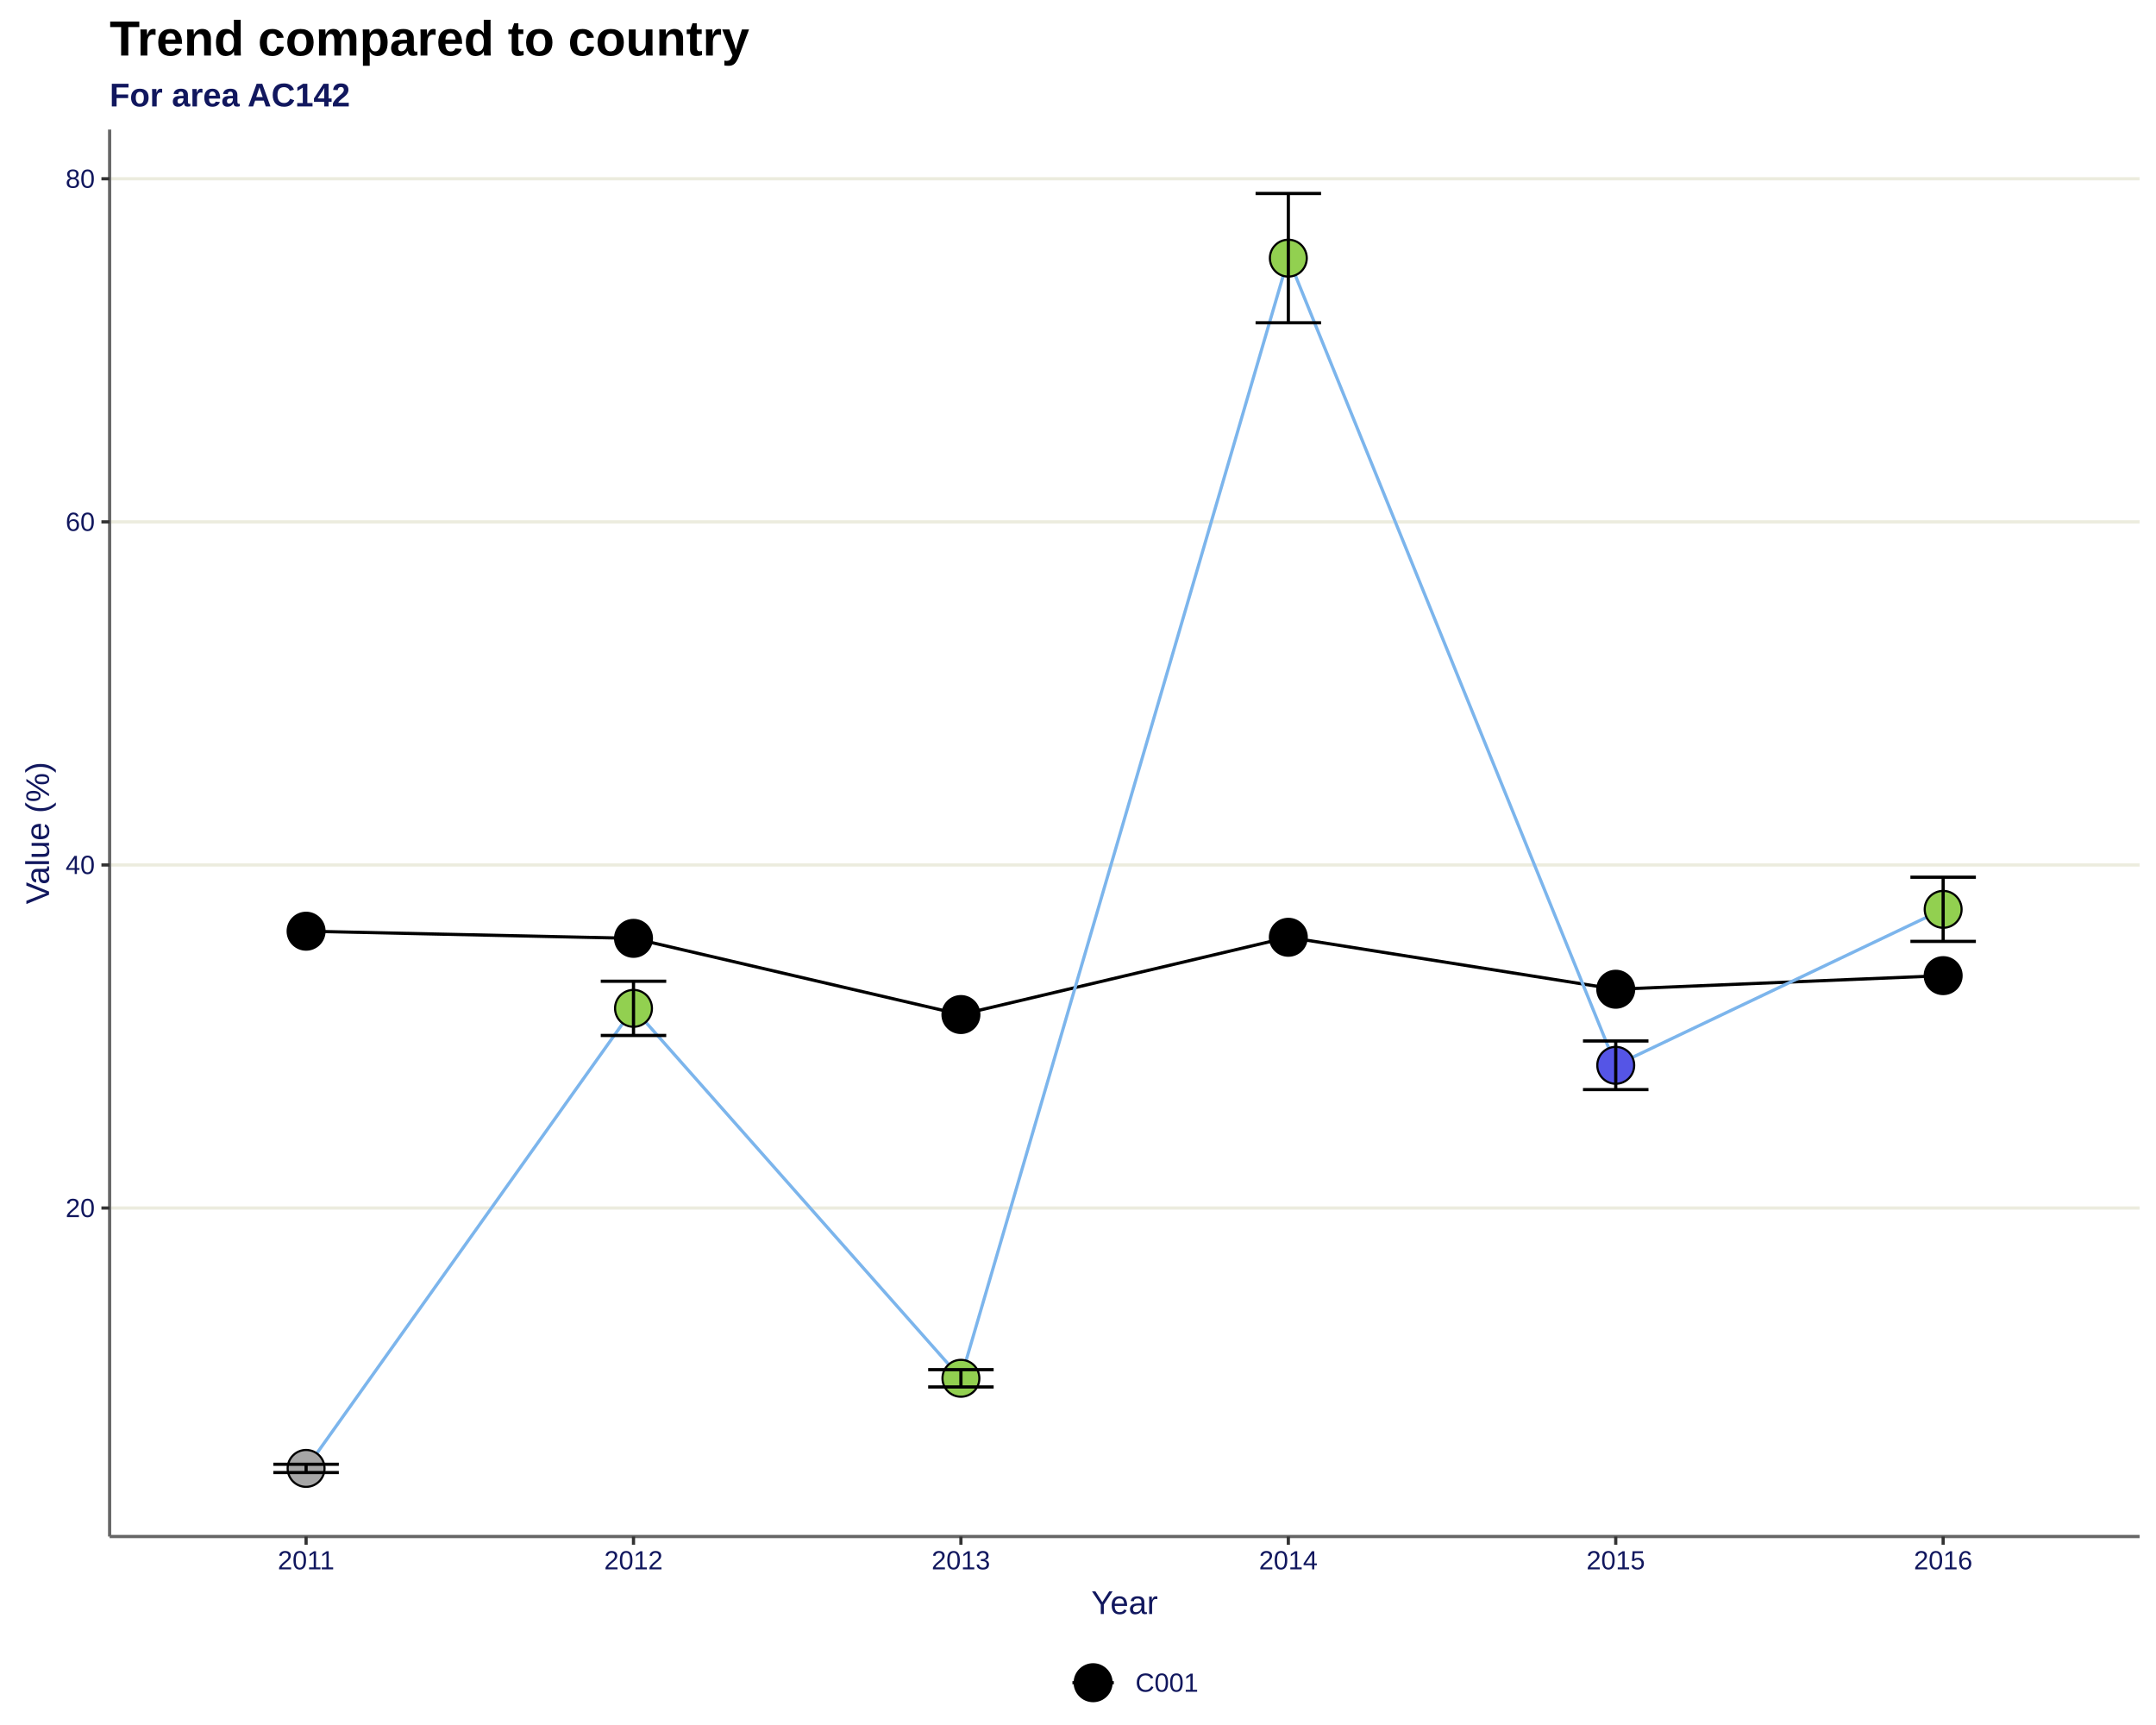
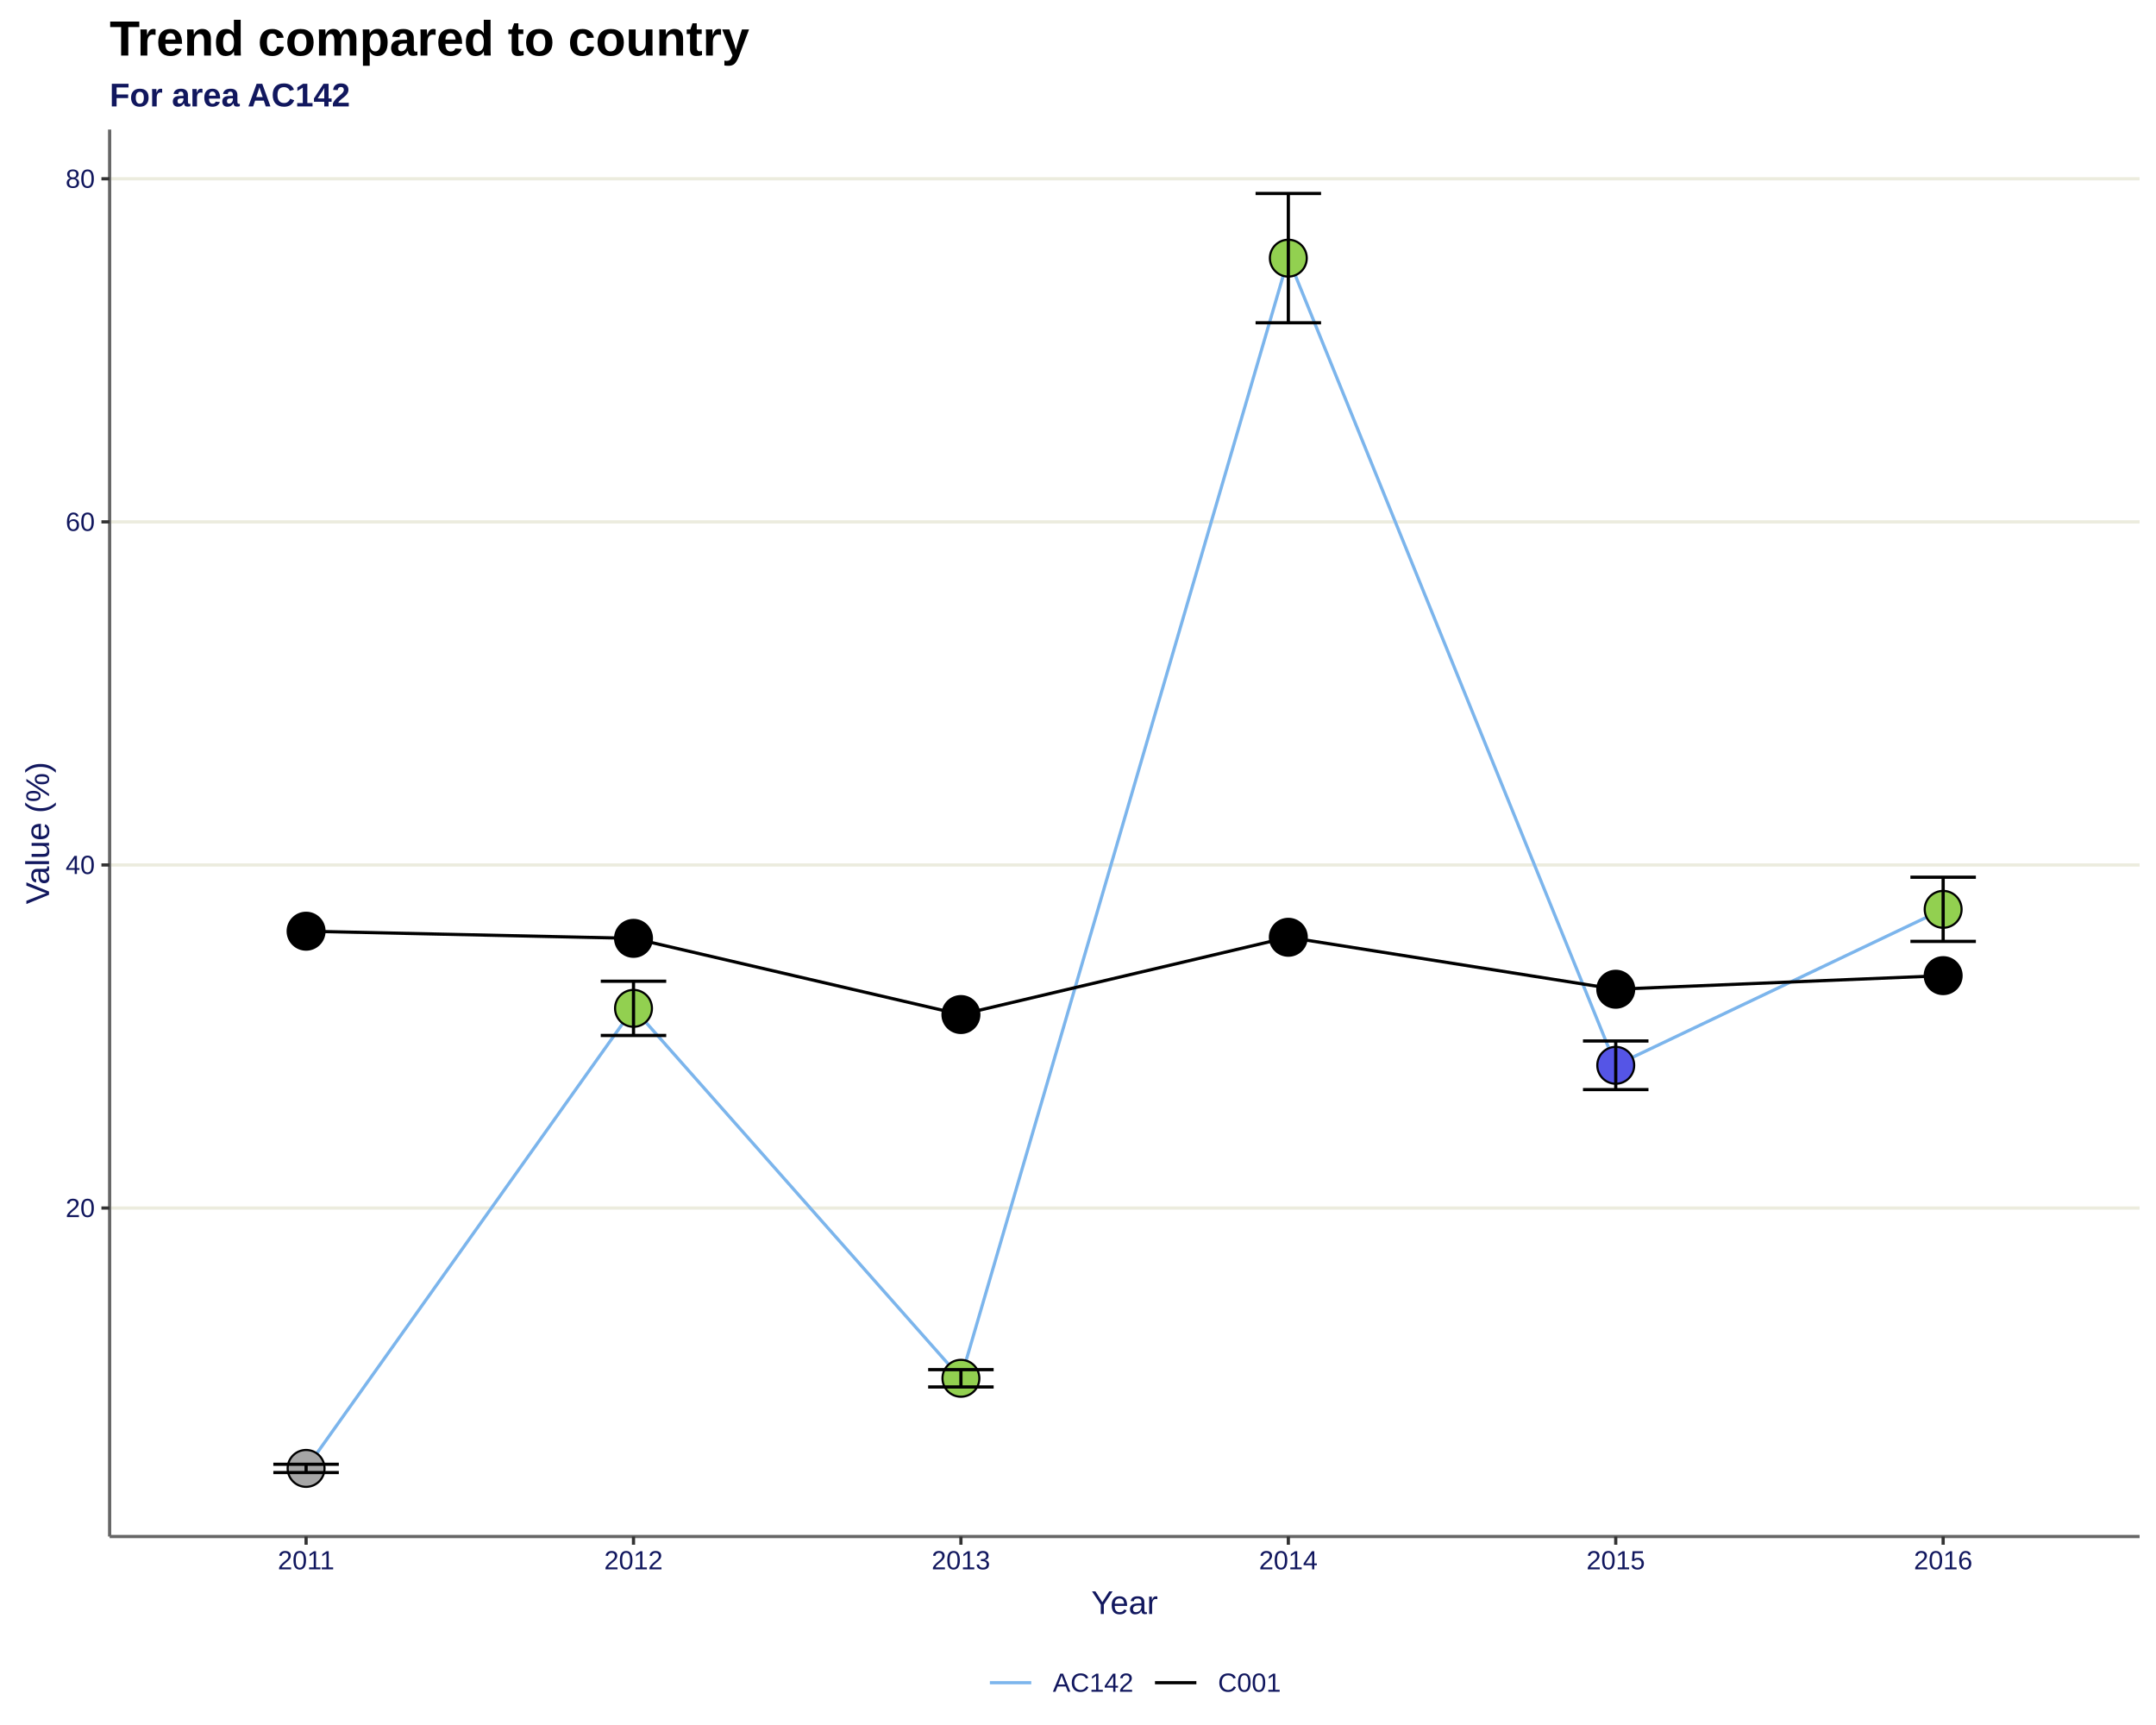
<svg xmlns="http://www.w3.org/2000/svg" viewBox="0 0 720.00 576.00">
  <defs>
    <style type="text/css">
    line, polyline, polygon, path, rect, circle {
      fill: none;
      stroke: #000000;
      stroke-linecap: round;
      stroke-linejoin: round;
      stroke-miterlimit: 10.00;
    }
  </style>
  </defs>
  <rect width="100%" height="100%" style="stroke: none; fill: #FFFFFF;" />
  <defs>
    <clipPath id="cpMzYuNjF8NzE0LjUyfDUxMy4wNnw0My4yNg==">
      <rect x="36.61" y="43.26" width="677.91" height="469.80" />
    </clipPath>
  </defs>
  <polyline points="36.61,403.38 714.52,403.38 " style="stroke-width: 1.07; stroke: #ECECDE; stroke-linecap: butt;" clip-path="url(#cpMzYuNjF8NzE0LjUyfDUxMy4wNnw0My4yNg==)" />
  <polyline points="36.61,288.82 714.52,288.82 " style="stroke-width: 1.07; stroke: #ECECDE; stroke-linecap: butt;" clip-path="url(#cpMzYuNjF8NzE0LjUyfDUxMy4wNnw0My4yNg==)" />
  <polyline points="36.61,174.26 714.52,174.26 " style="stroke-width: 1.07; stroke: #ECECDE; stroke-linecap: butt;" clip-path="url(#cpMzYuNjF8NzE0LjUyfDUxMy4wNnw0My4yNg==)" />
  <polyline points="36.61,59.69 714.52,59.69 " style="stroke-width: 1.07; stroke: #ECECDE; stroke-linecap: butt;" clip-path="url(#cpMzYuNjF8NzE0LjUyfDUxMy4wNnw0My4yNg==)" />
+   <polyline points="102.22,490.32 211.56,336.70 320.90,460.23 430.24,86.20 539.58,355.72 648.92,303.64 " style="stroke-width: 1.07; stroke: #7CB5EC; stroke-linecap: butt;" clip-path="url(#cpMzYuNjF8NzE0LjUyfDUxMy4wNnw0My4yNg==)" />
  <polyline points="102.22,310.94 211.56,313.33 320.90,338.77 430.24,312.97 539.58,330.32 648.92,325.78 " style="stroke-width: 1.07; stroke-linecap: butt;" clip-path="url(#cpMzYuNjF8NzE0LjUyfDUxMy4wNnw0My4yNg==)" />
  <circle cx="102.22" cy="310.94" r="4.62pt" style="stroke-width: 0.71; fill: #000000;" clip-path="url(#cpMzYuNjF8NzE0LjUyfDUxMy4wNnw0My4yNg==)" />
  <circle cx="211.56" cy="313.33" r="4.62pt" style="stroke-width: 0.71; fill: #000000;" clip-path="url(#cpMzYuNjF8NzE0LjUyfDUxMy4wNnw0My4yNg==)" />
  <circle cx="320.90" cy="338.77" r="4.62pt" style="stroke-width: 0.71; fill: #000000;" clip-path="url(#cpMzYuNjF8NzE0LjUyfDUxMy4wNnw0My4yNg==)" />
  <circle cx="430.24" cy="312.97" r="4.62pt" style="stroke-width: 0.71; fill: #000000;" clip-path="url(#cpMzYuNjF8NzE0LjUyfDUxMy4wNnw0My4yNg==)" />
  <circle cx="539.58" cy="330.32" r="4.62pt" style="stroke-width: 0.71; fill: #000000;" clip-path="url(#cpMzYuNjF8NzE0LjUyfDUxMy4wNnw0My4yNg==)" />
  <circle cx="648.92" cy="325.78" r="4.62pt" style="stroke-width: 0.71; fill: #000000;" clip-path="url(#cpMzYuNjF8NzE0LjUyfDUxMy4wNnw0My4yNg==)" />
-   <polyline points="102.22,490.32 211.56,336.70 320.90,460.23 430.24,86.20 539.58,355.72 648.92,303.64 " style="stroke-width: 1.07; stroke: #7CB5EC; stroke-linecap: butt;" clip-path="url(#cpMzYuNjF8NzE0LjUyfDUxMy4wNnw0My4yNg==)" />
  <circle cx="102.22" cy="490.32" r="4.62pt" style="stroke-width: 0.71; fill: #A6A6A6;" clip-path="url(#cpMzYuNjF8NzE0LjUyfDUxMy4wNnw0My4yNg==)" />
  <circle cx="211.56" cy="336.70" r="4.62pt" style="stroke-width: 0.71; fill: #92D050;" clip-path="url(#cpMzYuNjF8NzE0LjUyfDUxMy4wNnw0My4yNg==)" />
  <circle cx="320.90" cy="460.23" r="4.62pt" style="stroke-width: 0.71; fill: #92D050;" clip-path="url(#cpMzYuNjF8NzE0LjUyfDUxMy4wNnw0My4yNg==)" />
  <circle cx="430.24" cy="86.20" r="4.62pt" style="stroke-width: 0.71; fill: #92D050;" clip-path="url(#cpMzYuNjF8NzE0LjUyfDUxMy4wNnw0My4yNg==)" />
  <circle cx="539.58" cy="355.72" r="4.62pt" style="stroke-width: 0.71; fill: #5555E6;" clip-path="url(#cpMzYuNjF8NzE0LjUyfDUxMy4wNnw0My4yNg==)" />
  <circle cx="648.92" cy="303.64" r="4.62pt" style="stroke-width: 0.71; fill: #92D050;" clip-path="url(#cpMzYuNjF8NzE0LjUyfDUxMy4wNnw0My4yNg==)" />
  <polyline points="91.28,488.94 113.15,488.94 " style="stroke-width: 1.07; stroke-linecap: butt;" clip-path="url(#cpMzYuNjF8NzE0LjUyfDUxMy4wNnw0My4yNg==)" />
  <polyline points="102.22,488.94 102.22,491.70 " style="stroke-width: 1.07; stroke-linecap: butt;" clip-path="url(#cpMzYuNjF8NzE0LjUyfDUxMy4wNnw0My4yNg==)" />
  <polyline points="91.28,491.70 113.15,491.70 " style="stroke-width: 1.07; stroke-linecap: butt;" clip-path="url(#cpMzYuNjF8NzE0LjUyfDUxMy4wNnw0My4yNg==)" />
  <polyline points="200.62,327.64 222.49,327.64 " style="stroke-width: 1.07; stroke-linecap: butt;" clip-path="url(#cpMzYuNjF8NzE0LjUyfDUxMy4wNnw0My4yNg==)" />
  <polyline points="211.56,327.64 211.56,345.76 " style="stroke-width: 1.07; stroke-linecap: butt;" clip-path="url(#cpMzYuNjF8NzE0LjUyfDUxMy4wNnw0My4yNg==)" />
  <polyline points="200.62,345.76 222.49,345.76 " style="stroke-width: 1.07; stroke-linecap: butt;" clip-path="url(#cpMzYuNjF8NzE0LjUyfDUxMy4wNnw0My4yNg==)" />
  <polyline points="309.96,457.35 331.83,457.35 " style="stroke-width: 1.07; stroke-linecap: butt;" clip-path="url(#cpMzYuNjF8NzE0LjUyfDUxMy4wNnw0My4yNg==)" />
  <polyline points="320.90,457.35 320.90,463.12 " style="stroke-width: 1.07; stroke-linecap: butt;" clip-path="url(#cpMzYuNjF8NzE0LjUyfDUxMy4wNnw0My4yNg==)" />
  <polyline points="309.96,463.12 331.83,463.12 " style="stroke-width: 1.07; stroke-linecap: butt;" clip-path="url(#cpMzYuNjF8NzE0LjUyfDUxMy4wNnw0My4yNg==)" />
  <polyline points="419.30,64.61 441.17,64.61 " style="stroke-width: 1.07; stroke-linecap: butt;" clip-path="url(#cpMzYuNjF8NzE0LjUyfDUxMy4wNnw0My4yNg==)" />
  <polyline points="430.24,64.61 430.24,107.78 " style="stroke-width: 1.07; stroke-linecap: butt;" clip-path="url(#cpMzYuNjF8NzE0LjUyfDUxMy4wNnw0My4yNg==)" />
  <polyline points="419.30,107.78 441.17,107.78 " style="stroke-width: 1.07; stroke-linecap: butt;" clip-path="url(#cpMzYuNjF8NzE0LjUyfDUxMy4wNnw0My4yNg==)" />
  <polyline points="528.64,347.60 550.51,347.60 " style="stroke-width: 1.07; stroke-linecap: butt;" clip-path="url(#cpMzYuNjF8NzE0LjUyfDUxMy4wNnw0My4yNg==)" />
  <polyline points="539.58,347.60 539.58,363.83 " style="stroke-width: 1.07; stroke-linecap: butt;" clip-path="url(#cpMzYuNjF8NzE0LjUyfDUxMy4wNnw0My4yNg==)" />
  <polyline points="528.64,363.83 550.51,363.83 " style="stroke-width: 1.07; stroke-linecap: butt;" clip-path="url(#cpMzYuNjF8NzE0LjUyfDUxMy4wNnw0My4yNg==)" />
  <polyline points="637.98,292.92 659.85,292.92 " style="stroke-width: 1.07; stroke-linecap: butt;" clip-path="url(#cpMzYuNjF8NzE0LjUyfDUxMy4wNnw0My4yNg==)" />
  <polyline points="648.92,292.92 648.92,314.35 " style="stroke-width: 1.07; stroke-linecap: butt;" clip-path="url(#cpMzYuNjF8NzE0LjUyfDUxMy4wNnw0My4yNg==)" />
  <polyline points="637.98,314.35 659.85,314.35 " style="stroke-width: 1.07; stroke-linecap: butt;" clip-path="url(#cpMzYuNjF8NzE0LjUyfDUxMy4wNnw0My4yNg==)" />
  <defs>
    <clipPath id="cpMC4wMHw3MjAuMDB8NTc2LjAwfDAuMDA=">
      <rect x="0.00" y="0.00" width="720.00" height="576.00" />
    </clipPath>
  </defs>
  <polyline points="36.61,513.06 36.61,43.26 " style="stroke-width: 1.07; stroke: #666666; stroke-linecap: butt;" clip-path="url(#cpMC4wMHw3MjAuMDB8NTc2LjAwfDAuMDA=)" />
  <g clip-path="url(#cpMC4wMHw3MjAuMDB8NTc2LjAwfDAuMDA=)">
    <text x="21.90" y="406.40" style="font-size: 8.80px; fill: #11175E; font-family: Liberation Sans;" textLength="9.78px" lengthAdjust="spacingAndGlyphs">20</text>
  </g>
  <g clip-path="url(#cpMC4wMHw3MjAuMDB8NTc2LjAwfDAuMDA=)">
    <text x="21.90" y="291.84" style="font-size: 8.80px; fill: #11175E; font-family: Liberation Sans;" textLength="9.78px" lengthAdjust="spacingAndGlyphs">40</text>
  </g>
  <g clip-path="url(#cpMC4wMHw3MjAuMDB8NTc2LjAwfDAuMDA=)">
    <text x="21.90" y="177.28" style="font-size: 8.80px; fill: #11175E; font-family: Liberation Sans;" textLength="9.78px" lengthAdjust="spacingAndGlyphs">60</text>
  </g>
  <g clip-path="url(#cpMC4wMHw3MjAuMDB8NTc2LjAwfDAuMDA=)">
    <text x="21.90" y="62.72" style="font-size: 8.80px; fill: #11175E; font-family: Liberation Sans;" textLength="9.78px" lengthAdjust="spacingAndGlyphs">80</text>
  </g>
  <polyline points="33.87,403.38 36.61,403.38 " style="stroke-width: 1.07; stroke: #333333; stroke-linecap: butt;" clip-path="url(#cpMC4wMHw3MjAuMDB8NTc2LjAwfDAuMDA=)" />
  <polyline points="33.87,288.82 36.61,288.82 " style="stroke-width: 1.07; stroke: #333333; stroke-linecap: butt;" clip-path="url(#cpMC4wMHw3MjAuMDB8NTc2LjAwfDAuMDA=)" />
  <polyline points="33.87,174.26 36.61,174.26 " style="stroke-width: 1.07; stroke: #333333; stroke-linecap: butt;" clip-path="url(#cpMC4wMHw3MjAuMDB8NTc2LjAwfDAuMDA=)" />
  <polyline points="33.87,59.69 36.61,59.69 " style="stroke-width: 1.07; stroke: #333333; stroke-linecap: butt;" clip-path="url(#cpMC4wMHw3MjAuMDB8NTc2LjAwfDAuMDA=)" />
  <polyline points="36.61,513.06 714.52,513.06 " style="stroke-width: 1.07; stroke: #666666; stroke-linecap: butt;" clip-path="url(#cpMC4wMHw3MjAuMDB8NTc2LjAwfDAuMDA=)" />
  <polyline points="102.22,515.80 102.22,513.06 " style="stroke-width: 1.07; stroke: #333333; stroke-linecap: butt;" clip-path="url(#cpMC4wMHw3MjAuMDB8NTc2LjAwfDAuMDA=)" />
  <polyline points="211.56,515.80 211.56,513.06 " style="stroke-width: 1.07; stroke: #333333; stroke-linecap: butt;" clip-path="url(#cpMC4wMHw3MjAuMDB8NTc2LjAwfDAuMDA=)" />
  <polyline points="320.90,515.80 320.90,513.06 " style="stroke-width: 1.07; stroke: #333333; stroke-linecap: butt;" clip-path="url(#cpMC4wMHw3MjAuMDB8NTc2LjAwfDAuMDA=)" />
  <polyline points="430.24,515.80 430.24,513.06 " style="stroke-width: 1.07; stroke: #333333; stroke-linecap: butt;" clip-path="url(#cpMC4wMHw3MjAuMDB8NTc2LjAwfDAuMDA=)" />
  <polyline points="539.58,515.80 539.58,513.06 " style="stroke-width: 1.07; stroke: #333333; stroke-linecap: butt;" clip-path="url(#cpMC4wMHw3MjAuMDB8NTc2LjAwfDAuMDA=)" />
  <polyline points="648.92,515.80 648.92,513.06 " style="stroke-width: 1.07; stroke: #333333; stroke-linecap: butt;" clip-path="url(#cpMC4wMHw3MjAuMDB8NTc2LjAwfDAuMDA=)" />
  <g clip-path="url(#cpMC4wMHw3MjAuMDB8NTc2LjAwfDAuMDA=)">
    <text x="92.76" y="524.03" style="font-size: 8.80px; fill: #11175E; font-family: Liberation Sans;" textLength="18.91px" lengthAdjust="spacingAndGlyphs">2011</text>
  </g>
  <g clip-path="url(#cpMC4wMHw3MjAuMDB8NTc2LjAwfDAuMDA=)">
    <text x="201.77" y="524.03" style="font-size: 8.80px; fill: #11175E; font-family: Liberation Sans;" textLength="19.56px" lengthAdjust="spacingAndGlyphs">2012</text>
  </g>
  <g clip-path="url(#cpMC4wMHw3MjAuMDB8NTc2LjAwfDAuMDA=)">
    <text x="311.11" y="524.03" style="font-size: 8.80px; fill: #11175E; font-family: Liberation Sans;" textLength="19.56px" lengthAdjust="spacingAndGlyphs">2013</text>
  </g>
  <g clip-path="url(#cpMC4wMHw3MjAuMDB8NTc2LjAwfDAuMDA=)">
    <text x="420.45" y="524.03" style="font-size: 8.80px; fill: #11175E; font-family: Liberation Sans;" textLength="19.56px" lengthAdjust="spacingAndGlyphs">2014</text>
  </g>
  <g clip-path="url(#cpMC4wMHw3MjAuMDB8NTc2LjAwfDAuMDA=)">
    <text x="529.79" y="524.03" style="font-size: 8.80px; fill: #11175E; font-family: Liberation Sans;" textLength="19.56px" lengthAdjust="spacingAndGlyphs">2015</text>
  </g>
  <g clip-path="url(#cpMC4wMHw3MjAuMDB8NTc2LjAwfDAuMDA=)">
    <text x="639.14" y="524.03" style="font-size: 8.80px; fill: #11175E; font-family: Liberation Sans;" textLength="19.56px" lengthAdjust="spacingAndGlyphs">2016</text>
  </g>
  <g clip-path="url(#cpMC4wMHw3MjAuMDB8NTc2LjAwfDAuMDA=)">
    <text x="364.45" y="538.95" style="font-size: 11.00px; fill: #11175E; font-family: Liberation Sans;" textLength="22.23px" lengthAdjust="spacingAndGlyphs">Year</text>
  </g>
  <g clip-path="url(#cpMC4wMHw3MjAuMDB8NTc2LjAwfDAuMDA=)">
    <text transform="translate(16.37,301.91) rotate(-90)" style="font-size: 11.00px; fill: #11175E; font-family: Liberation Sans;" textLength="47.50px" lengthAdjust="spacingAndGlyphs">Value (%)</text>
  </g>
-   <rect x="350.93" y="553.24" width="49.27" height="17.28" style="stroke-width: 1.07; stroke: none; fill: #FFFFFF;" clip-path="url(#cpMC4wMHw3MjAuMDB8NTc2LjAwfDAuMDA=)" />
-   <rect x="356.41" y="553.24" width="17.28" height="17.28" style="stroke-width: 1.07; stroke: #FFFFFF;" clip-path="url(#cpMC4wMHw3MjAuMDB8NTc2LjAwfDAuMDA=)" />
-   <line x1="358.14" y1="561.88" x2="371.96" y2="561.88" style="stroke-width: 1.07; stroke-linecap: butt;" clip-path="url(#cpMC4wMHw3MjAuMDB8NTc2LjAwfDAuMDA=)" />
-   <circle cx="365.05" cy="561.88" r="4.62pt" style="stroke-width: 0.71; fill: #000000;" clip-path="url(#cpMC4wMHw3MjAuMDB8NTc2LjAwfDAuMDA=)" />
+   <rect x="323.36" y="553.24" width="104.42" height="17.28" style="stroke-width: 1.07; stroke: none; fill: #FFFFFF;" clip-path="url(#cpMC4wMHw3MjAuMDB8NTc2LjAwfDAuMDA=)" />
+   <rect x="328.84" y="553.24" width="17.28" height="17.28" style="stroke-width: 1.07; stroke: #FFFFFF;" clip-path="url(#cpMC4wMHw3MjAuMDB8NTc2LjAwfDAuMDA=)" />
+   <line x1="330.57" y1="561.88" x2="344.39" y2="561.88" style="stroke-width: 1.07; stroke: #7CB5EC; stroke-linecap: butt;" clip-path="url(#cpMC4wMHw3MjAuMDB8NTc2LjAwfDAuMDA=)" />
+   <rect x="383.98" y="553.24" width="17.28" height="17.28" style="stroke-width: 1.07; stroke: #FFFFFF;" clip-path="url(#cpMC4wMHw3MjAuMDB8NTc2LjAwfDAuMDA=)" />
+   <line x1="385.71" y1="561.88" x2="399.53" y2="561.88" style="stroke-width: 1.07; stroke-linecap: butt;" clip-path="url(#cpMC4wMHw3MjAuMDB8NTc2LjAwfDAuMDA=)" />
  <g clip-path="url(#cpMC4wMHw3MjAuMDB8NTc2LjAwfDAuMDA=)">
-     <text x="379.17" y="564.90" style="font-size: 8.80px; fill: #11175E; font-family: Liberation Sans;" textLength="21.03px" lengthAdjust="spacingAndGlyphs">C001</text>
+     <text x="351.60" y="564.90" style="font-size: 8.80px; fill: #11175E; font-family: Liberation Sans;" textLength="26.91px" lengthAdjust="spacingAndGlyphs">AC142</text>
+   </g>
+   <g clip-path="url(#cpMC4wMHw3MjAuMDB8NTc2LjAwfDAuMDA=)">
+     <text x="406.74" y="564.90" style="font-size: 8.80px; fill: #11175E; font-family: Liberation Sans;" textLength="21.03px" lengthAdjust="spacingAndGlyphs">C001</text>
  </g>
  <g clip-path="url(#cpMC4wMHw3MjAuMDB8NTc2LjAwfDAuMDA=)">
    <text x="36.61" y="35.54" style="font-size: 11.00px; font-weight: bold; fill: #11175E; font-family: Liberation Sans;" textLength="80.34px" lengthAdjust="spacingAndGlyphs">For area AC142</text>
  </g>
  <g clip-path="url(#cpMC4wMHw3MjAuMDB8NTc2LjAwfDAuMDA=)">
    <text x="36.61" y="18.55" style="font-size: 16.50px; font-weight: bold; font-family: Liberation Sans;" textLength="213.58px" lengthAdjust="spacingAndGlyphs">Trend compared to country</text>
  </g>
</svg>
